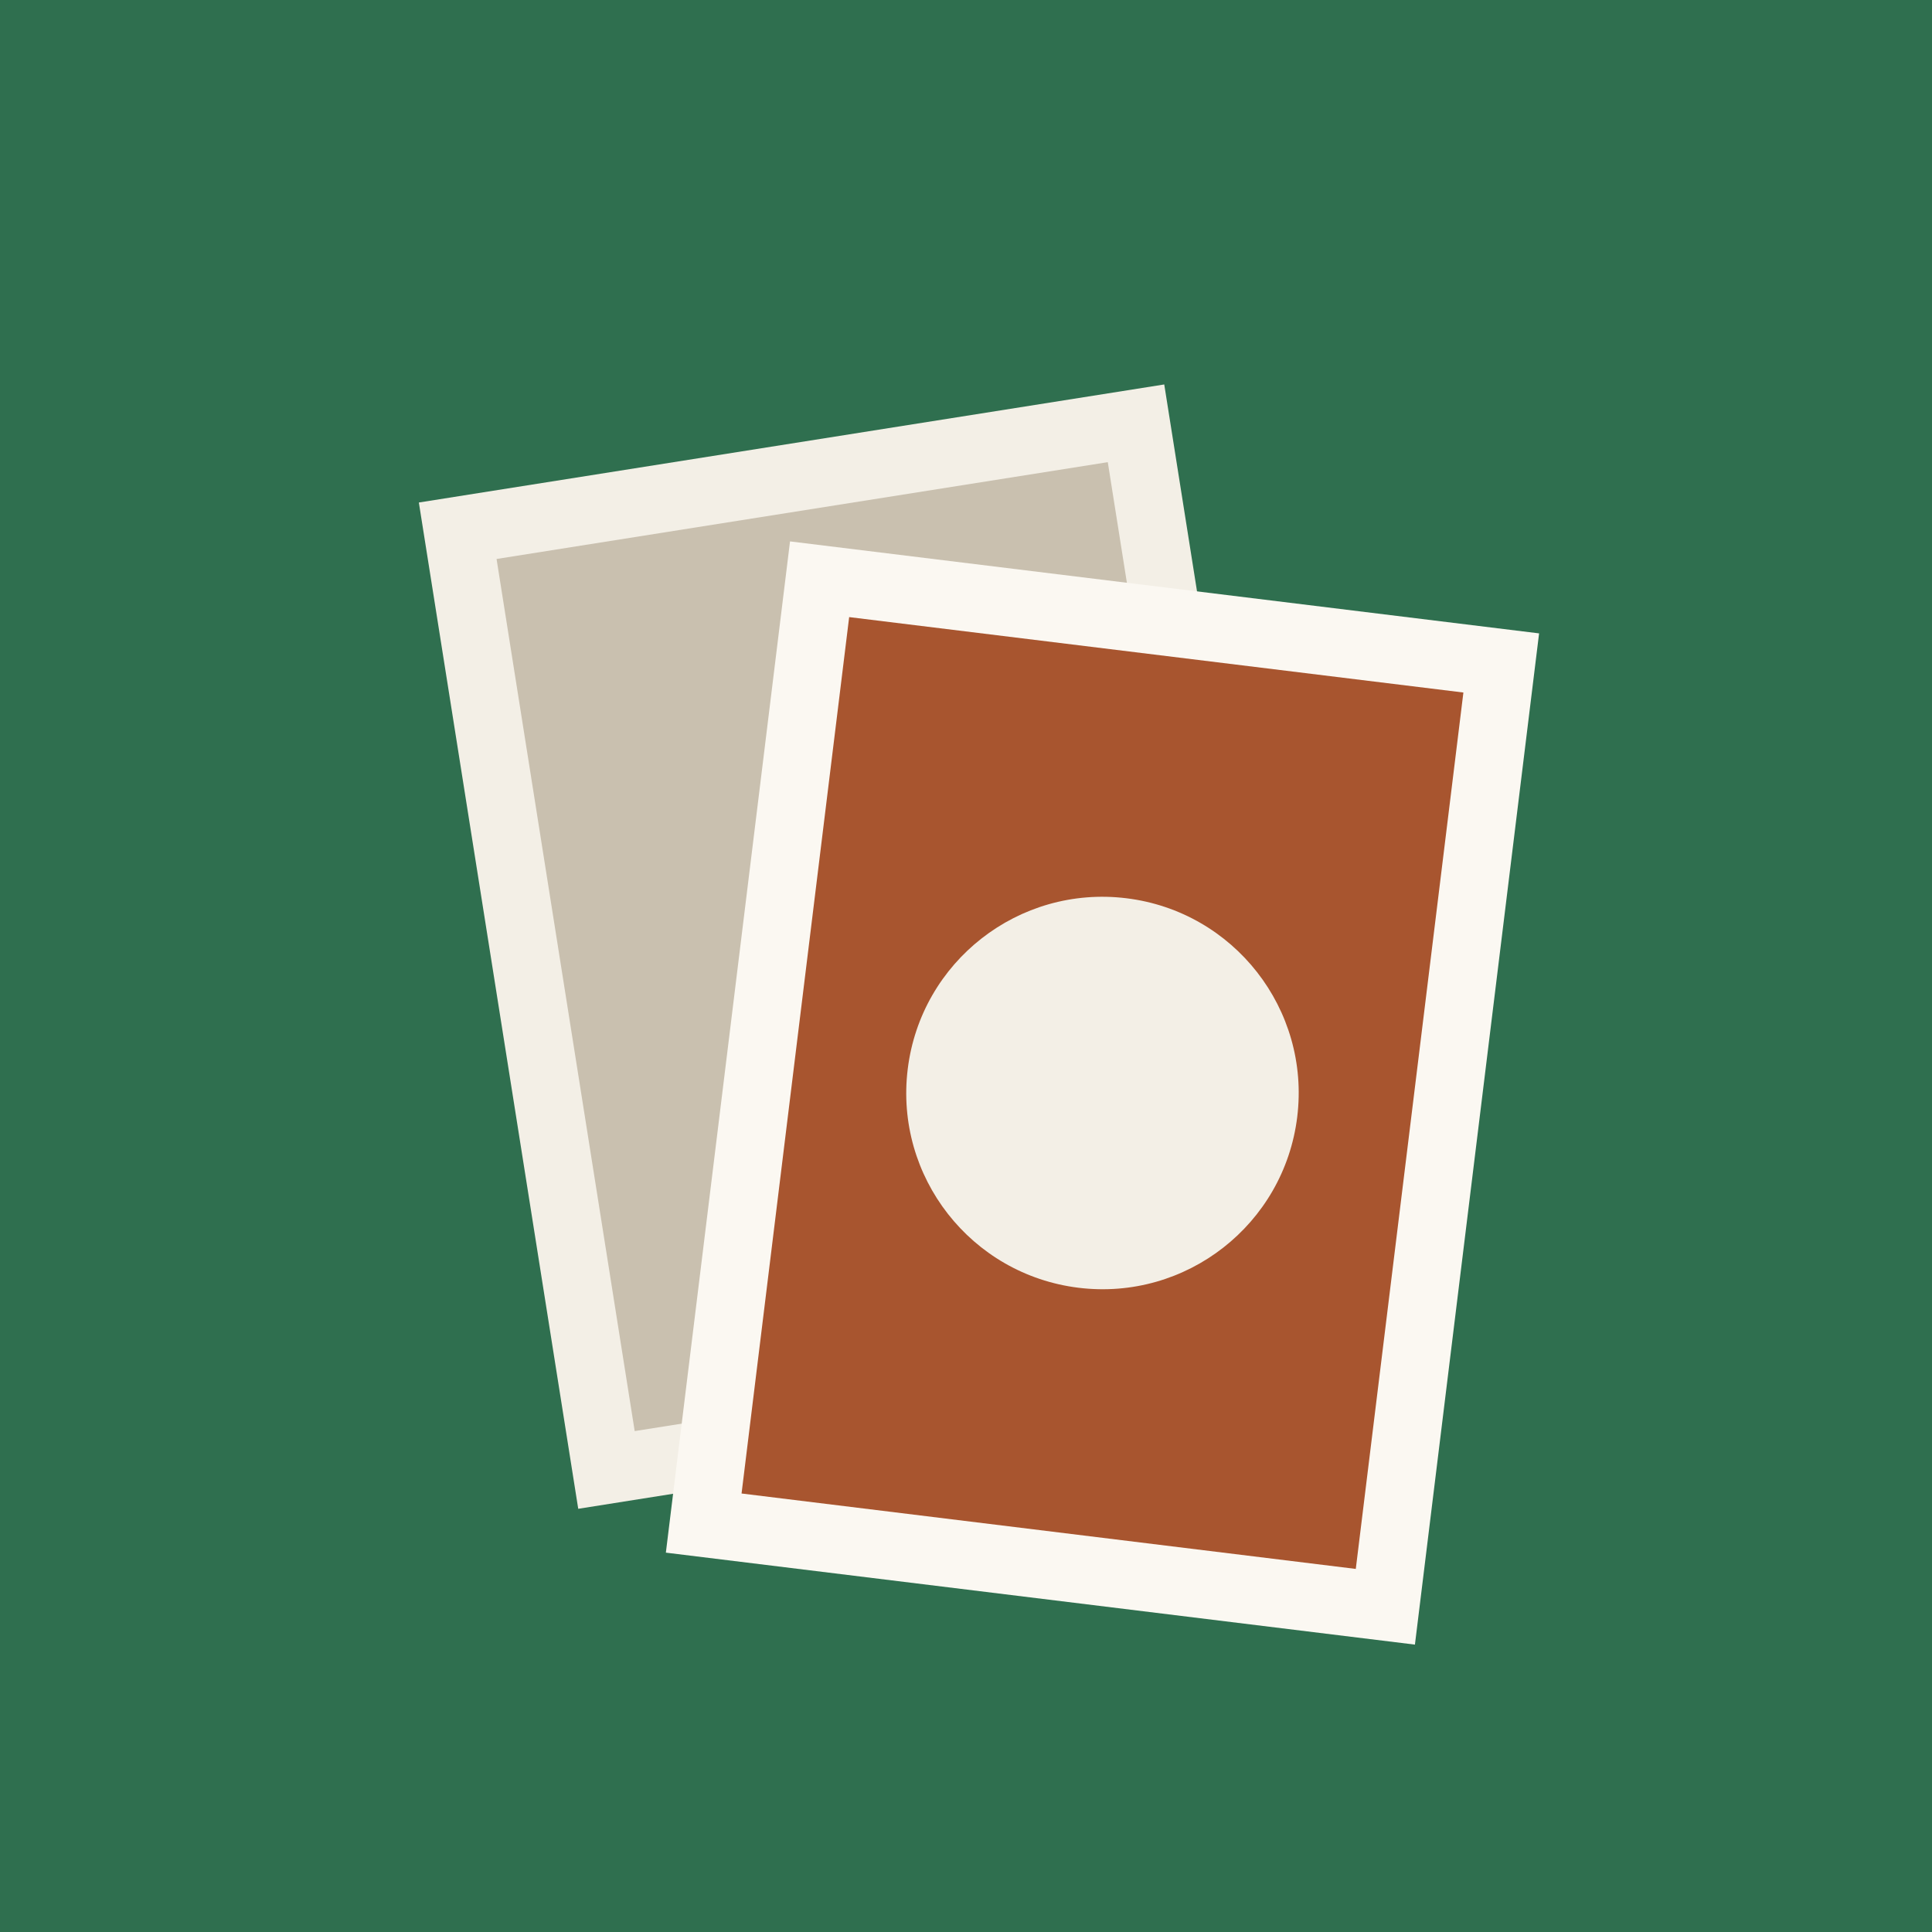
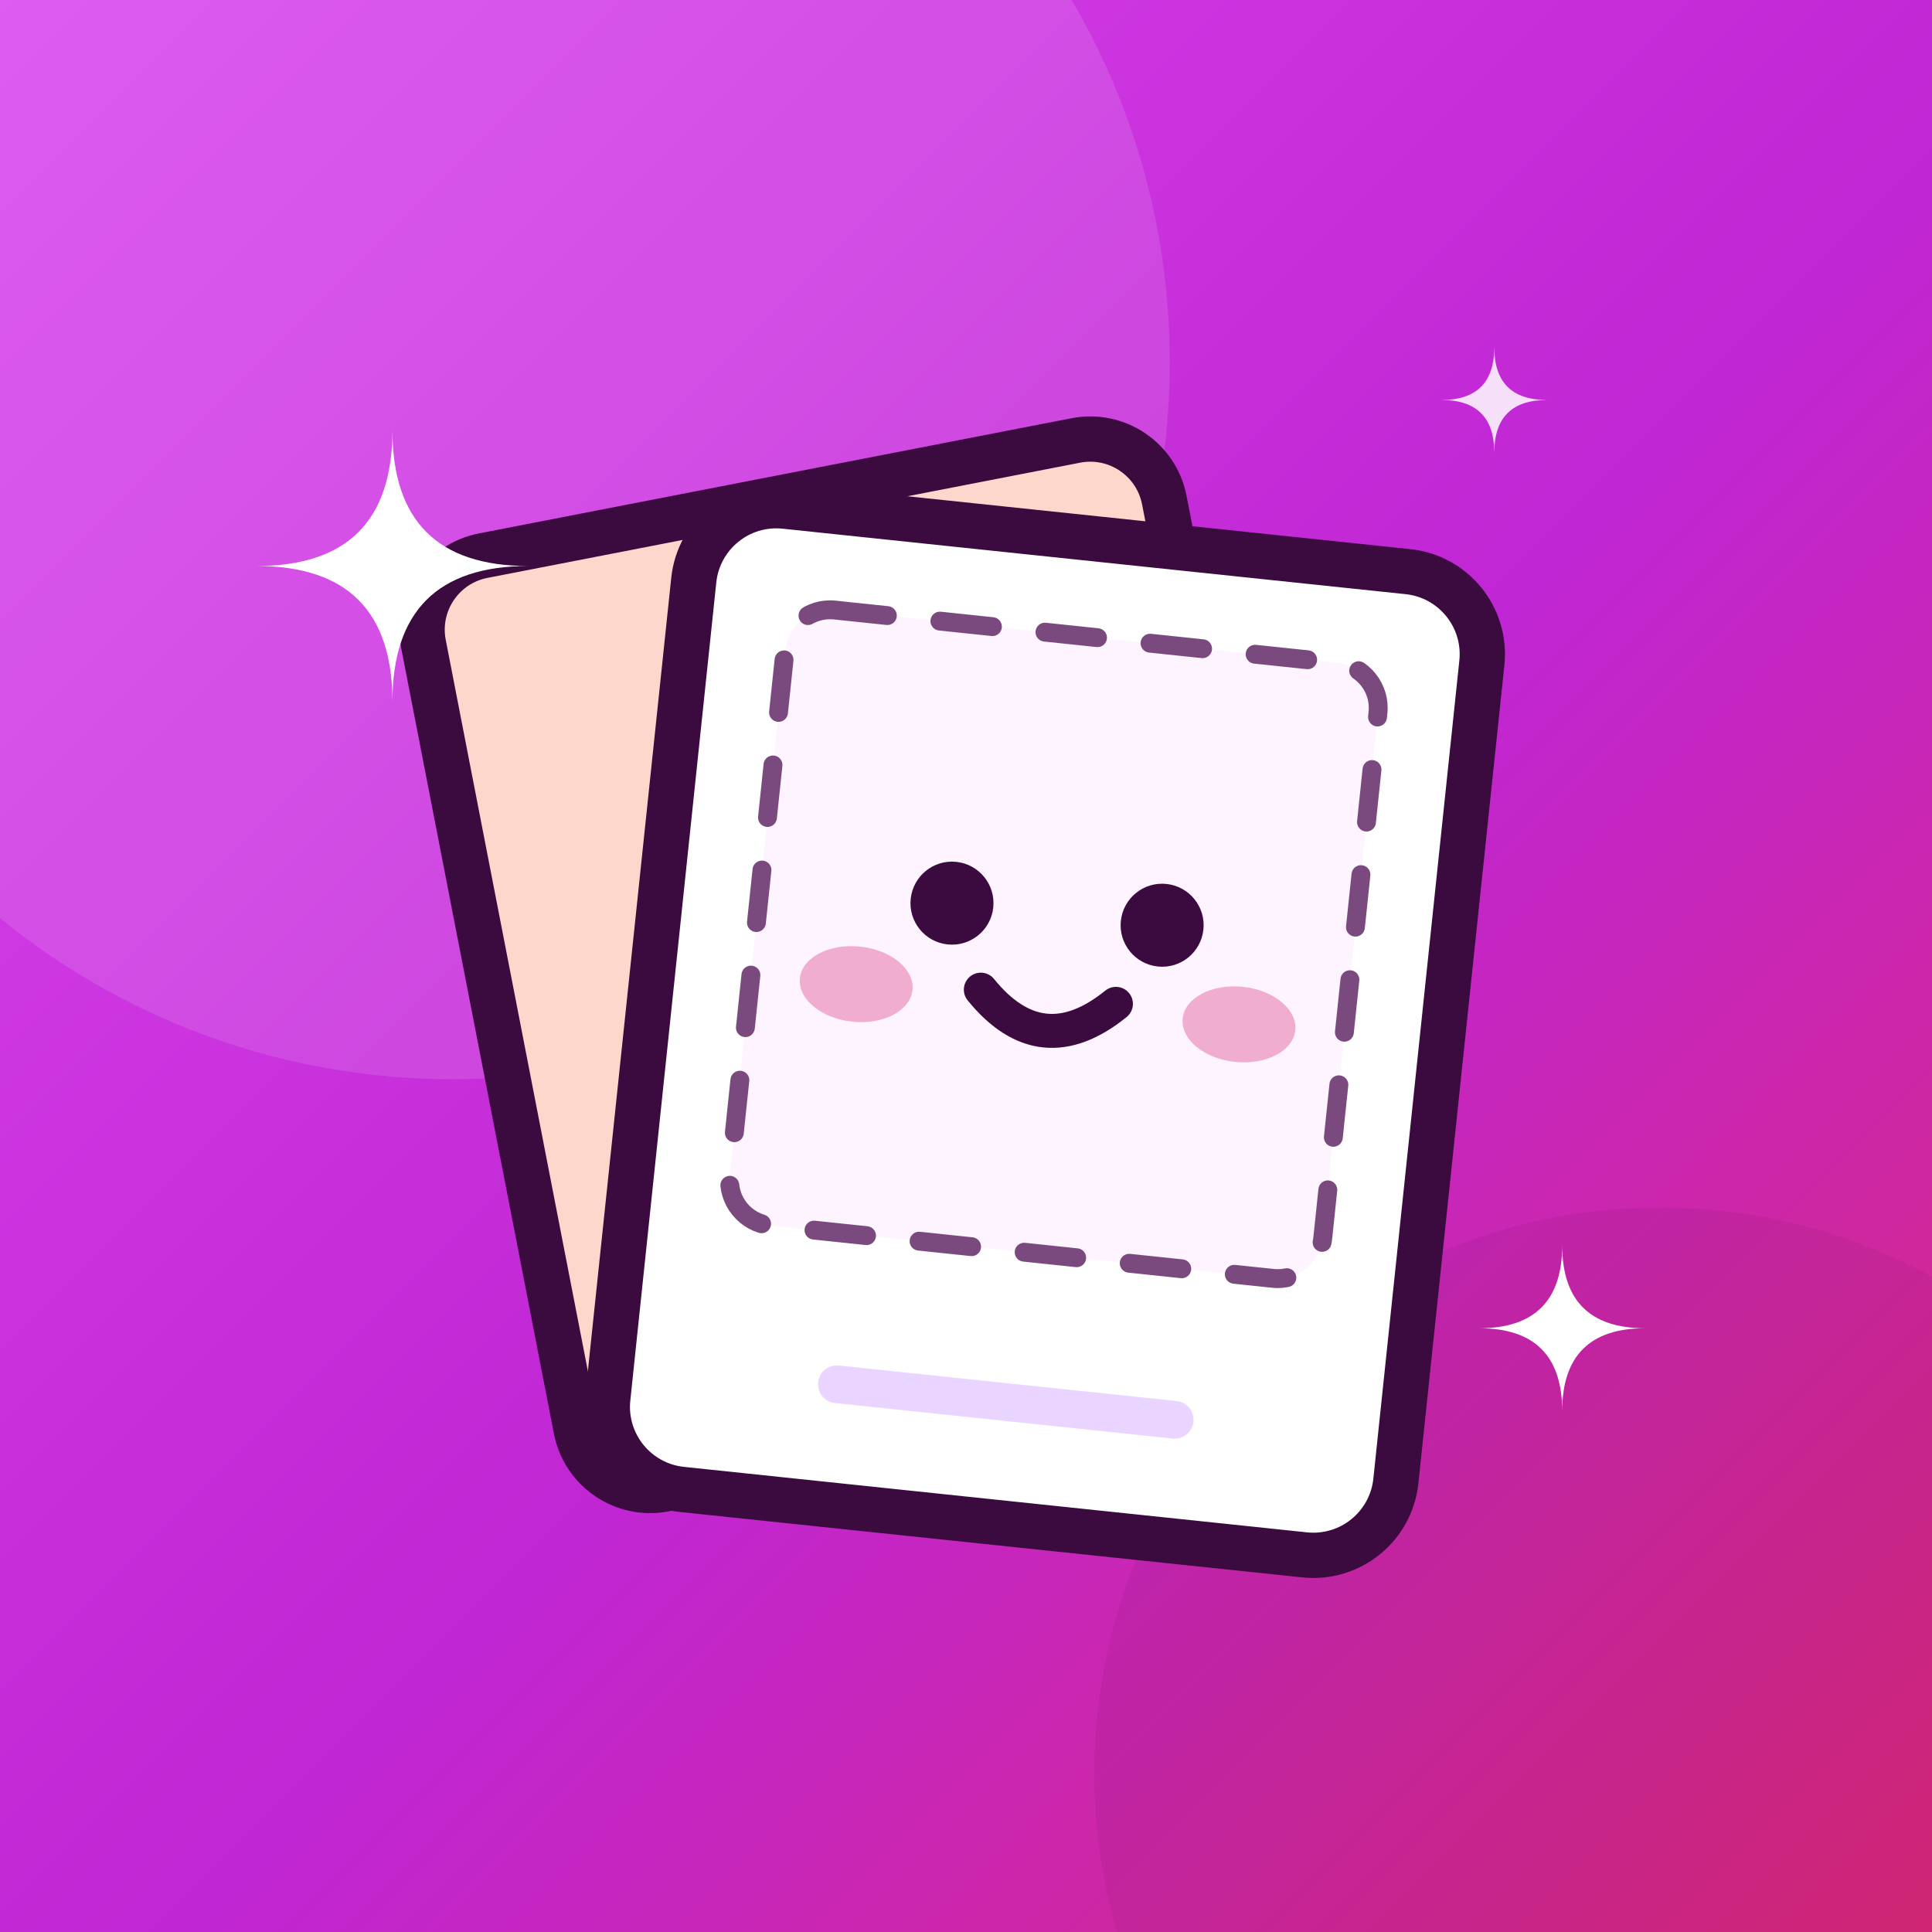
<svg xmlns="http://www.w3.org/2000/svg" viewBox="0 0 512 512">
-   <rect width="512" height="512" fill="#2f6f4f" />
-   <g transform="rotate(-9 256 256)">
-     <rect x="132" y="112" width="200" height="270" fill="#f3efe6" />
-     <rect x="150" y="130" width="164" height="234" fill="#c9c0af" />
+   <defs>
+     <linearGradient id="bg" x1="0" y1="0" x2="1" y2="1">
+       <stop offset="0" stop-color="#d946ef" />
+       <stop offset="0.55" stop-color="#c026d3" />
+       <stop offset="1" stop-color="#db2777" />
+     </linearGradient>
+   </defs>
+   <rect width="512" height="512" fill="url(#bg)" />
+   <circle cx="120" cy="96" r="190" fill="#ffffff" opacity="0.12" />
+   <circle cx="440" cy="470" r="150" fill="#3b0a3f" opacity="0.08" />
+   <g transform="rotate(-11 240 262)">
+     <rect x="132" y="128" width="200" height="252" rx="20" fill="#fed7cc" stroke="#3b0a3f" stroke-width="12" />
  </g>
-   <g transform="rotate(7 256 256)">
-     <rect x="196" y="150" width="200" height="270" fill="#fbf8f2" />
-     <rect x="214" y="168" width="164" height="234" fill="#a8552f" />
-     <circle cx="296" cy="285" r="52" fill="#f3efe6" />
+   <g transform="rotate(6 276 272)">
+     <rect x="172" y="142" width="210" height="262" rx="22" fill="#ffffff" stroke="#3b0a3f" stroke-width="12" stroke-linejoin="round" />
+     <rect x="198" y="168" width="158" height="164" rx="12" fill="#fdf4ff" stroke="#7a4a7e" stroke-width="5" stroke-dasharray="14 14" stroke-linecap="round" />
+     <circle cx="249" cy="242" r="11" fill="#3b0a3f" />
+     <circle cx="305" cy="242" r="11" fill="#3b0a3f" />
+     <path d="M259 264 q18 18 36 0" fill="none" stroke="#3b0a3f" stroke-width="9" stroke-linecap="round" />
+     <ellipse cx="226" cy="266" rx="15" ry="10" fill="#db2777" opacity="0.35" />
+     <ellipse cx="328" cy="266" rx="15" ry="10" fill="#db2777" opacity="0.35" />
+     <path d="M232 372 h90" stroke="#e9d5ff" stroke-width="10" stroke-linecap="round" />
  </g>
+   <path d="M104 114 Q104 150 140 150 Q104 150 104 186 Q104 150 68 150 Q104 150 104 114 Z" fill="#ffffff" />
+   <path d="M414 330 Q414 352 436 352 Q414 352 414 374 Q414 352 392 352 Q414 352 414 330 Z" fill="#ffffff" />
+   <path d="M396 92 Q396 106 410 106 Q396 106 396 120 Q396 106 382 106 Q396 106 396 92 Z" fill="#ffffff" opacity="0.85" />
</svg>
